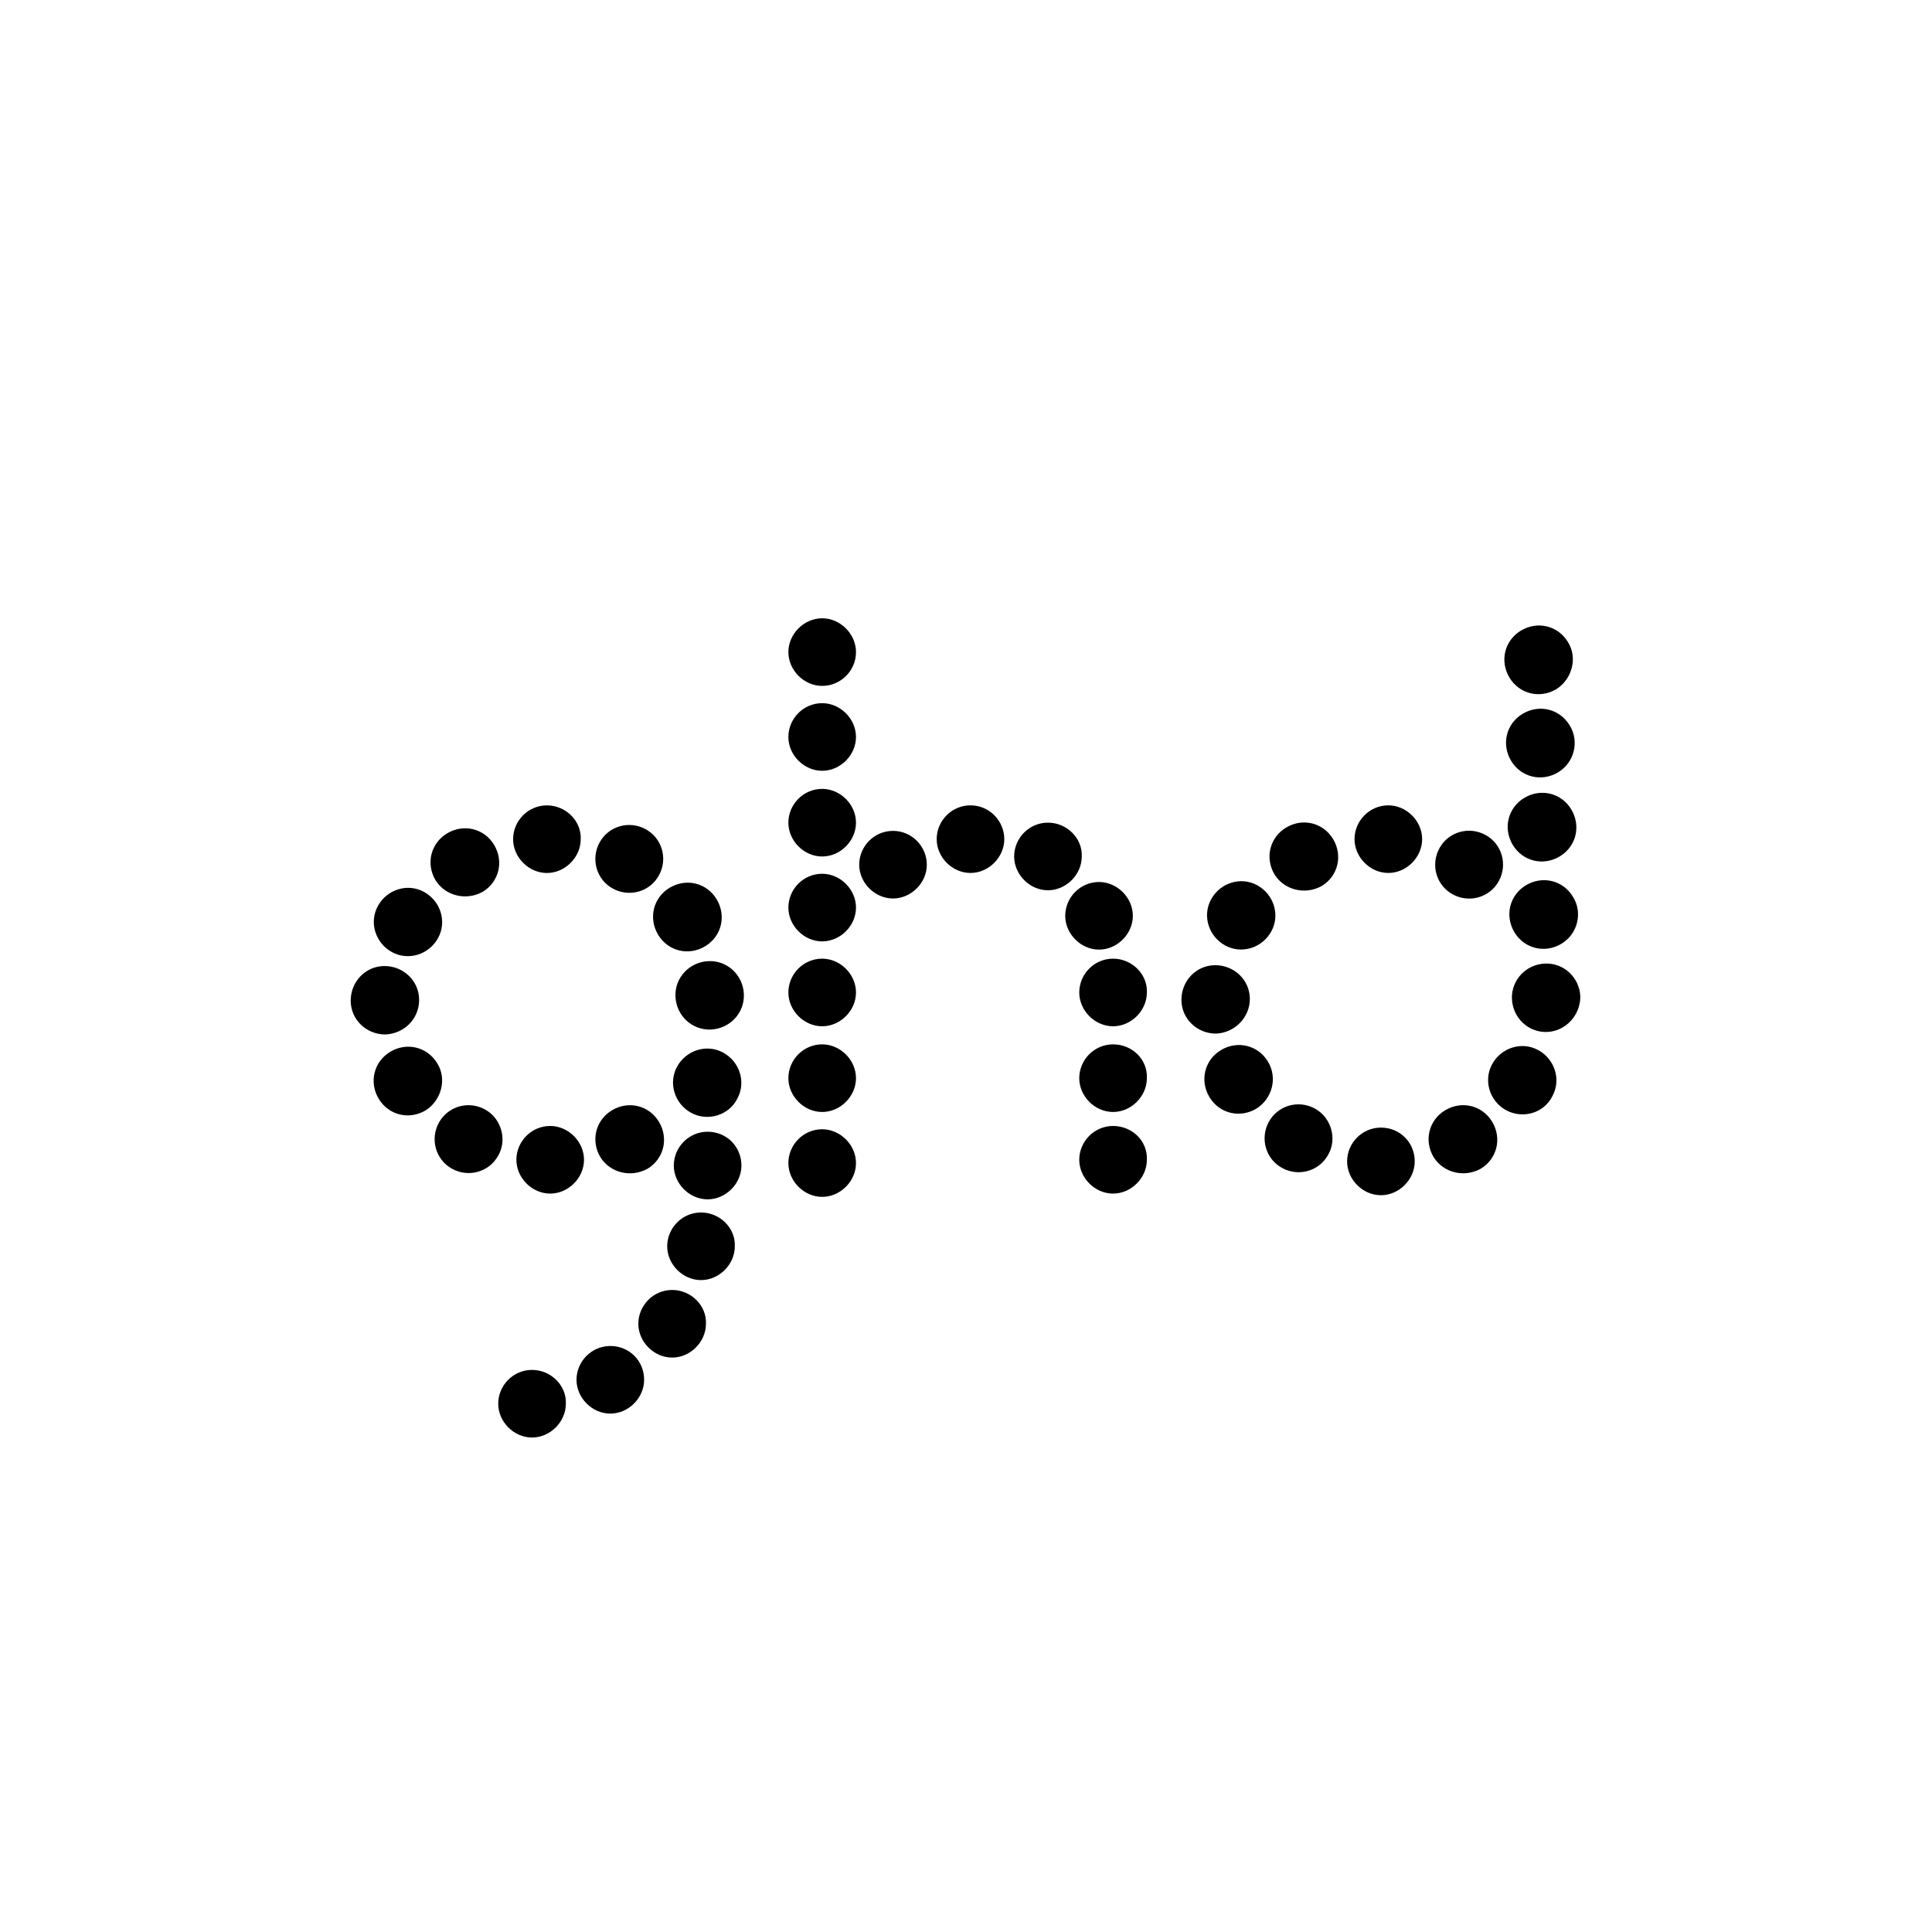
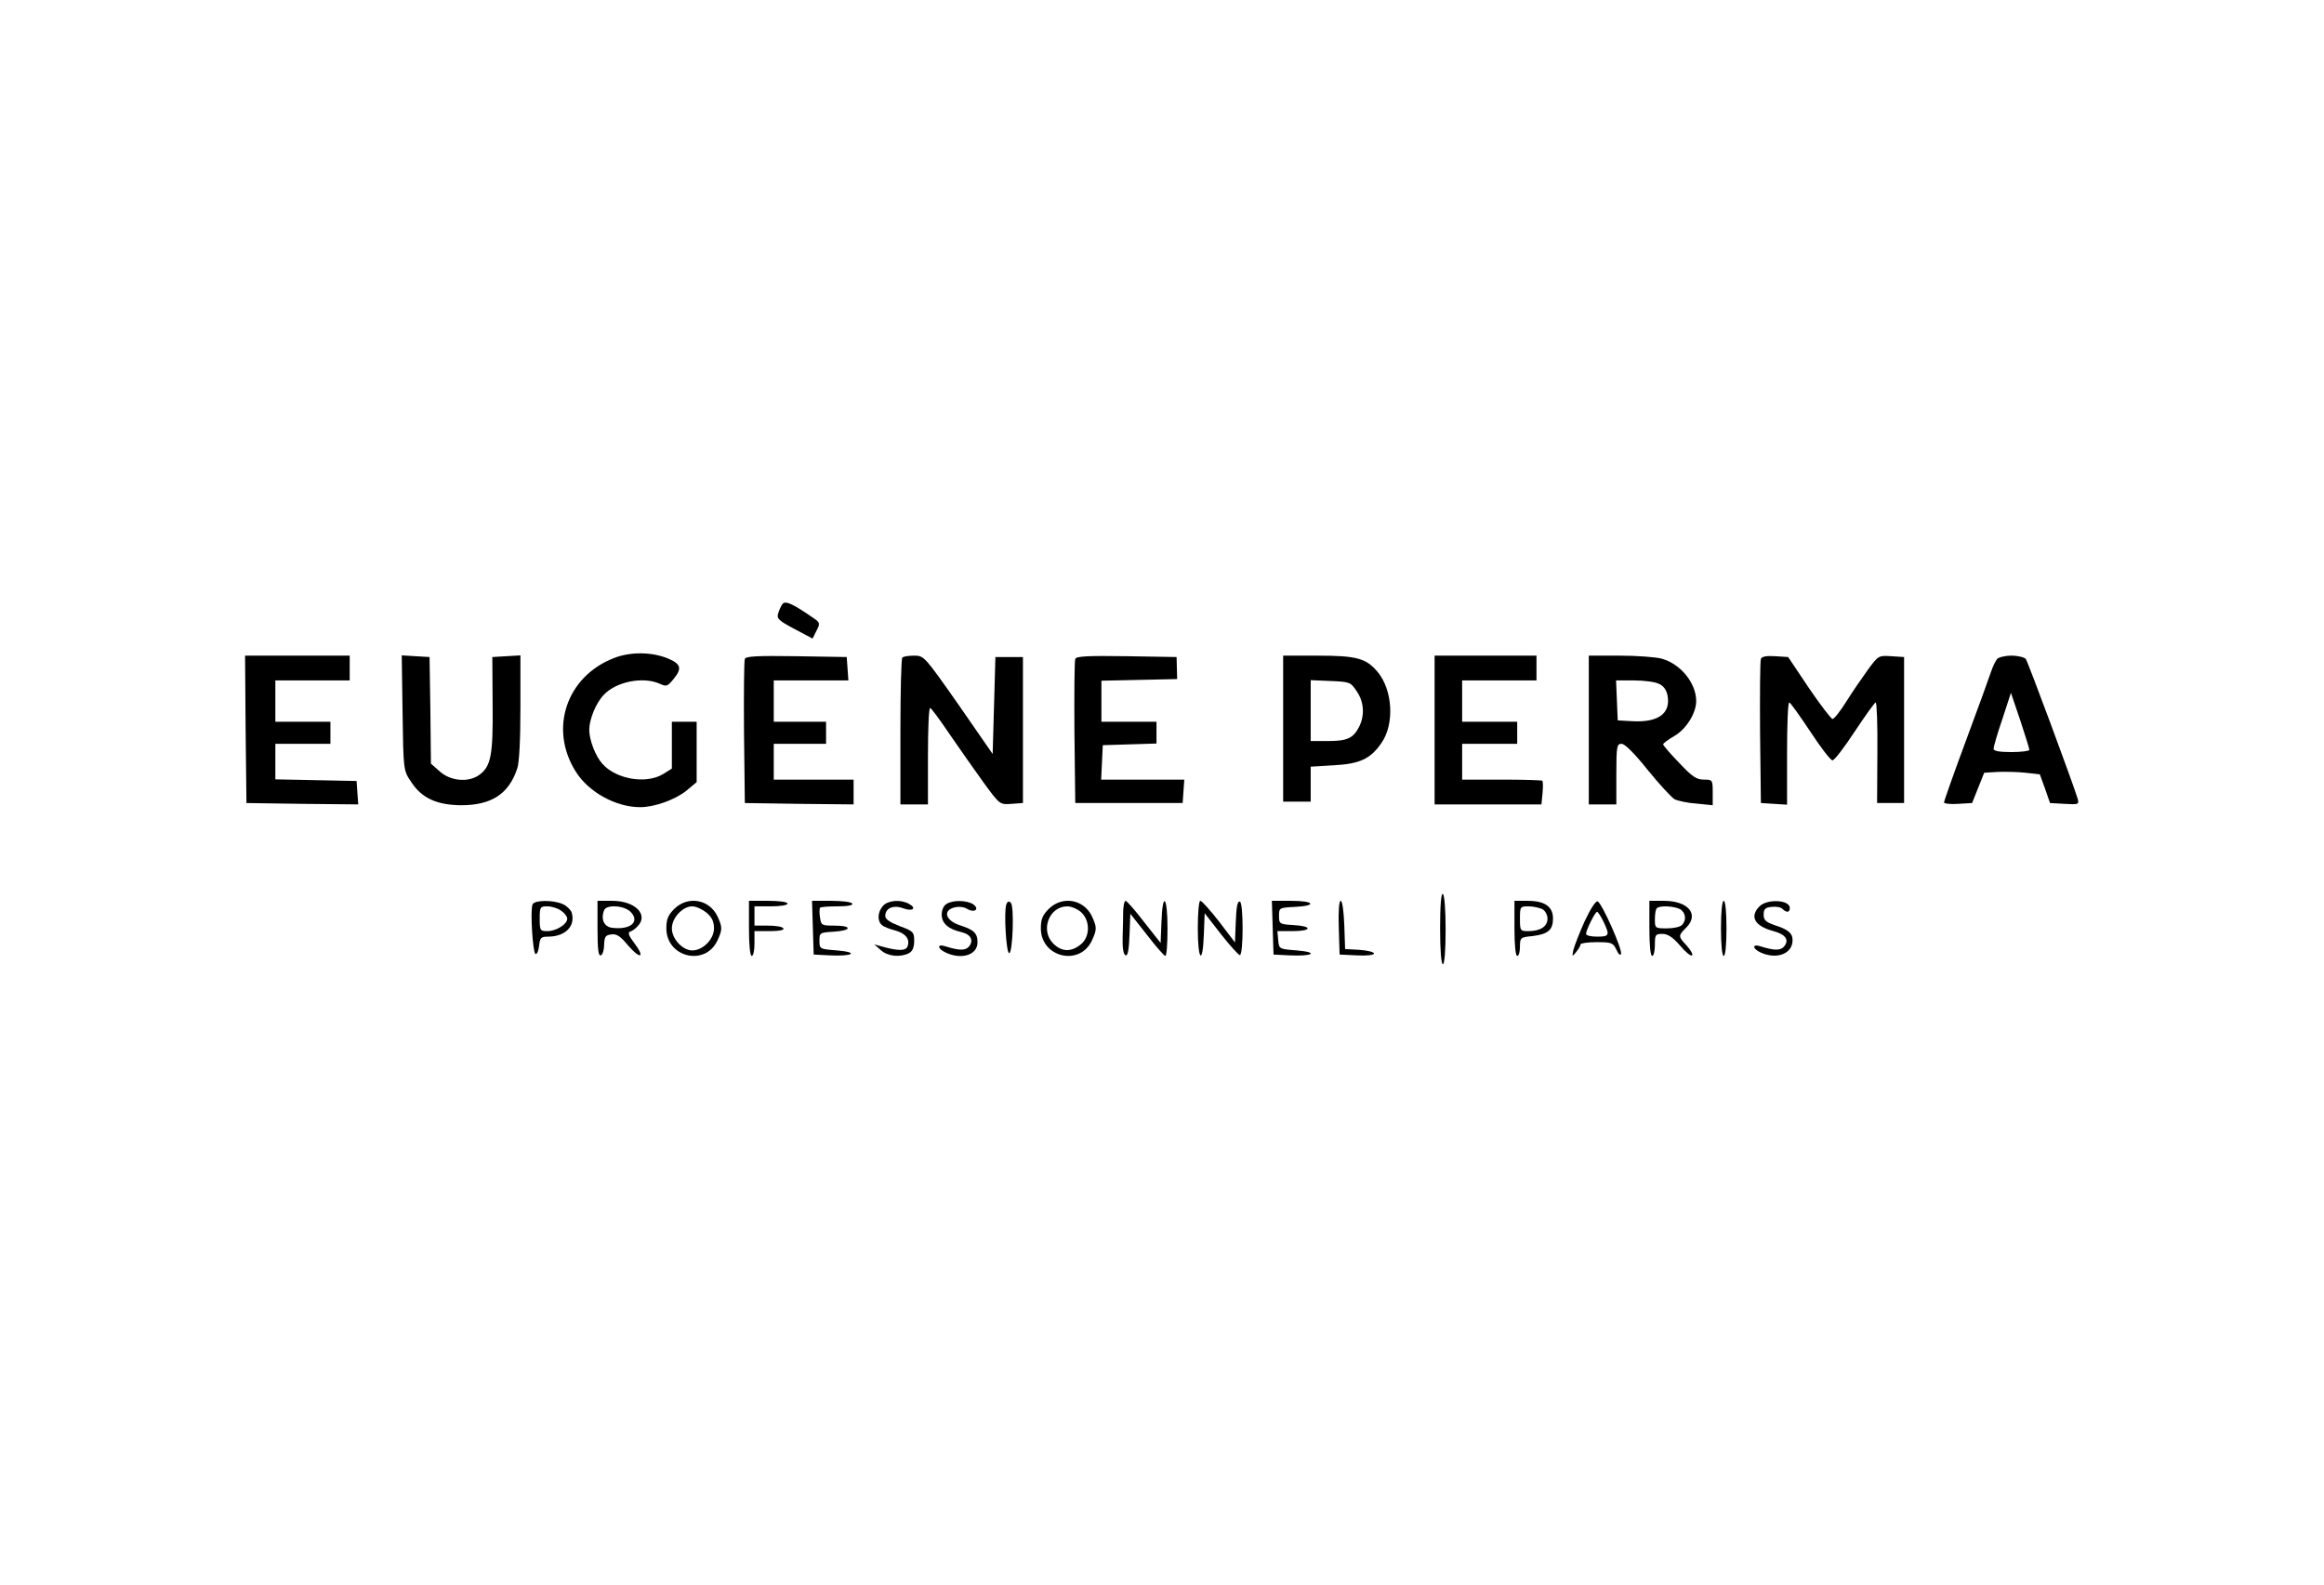
- <svg xmlns="http://www.w3.org/2000/svg" id="a" viewBox="0 0 500 500">
-   <defs>
-     <style>.c{fill:none;}.d{clip-path:url(#b);}</style>
-     <clipPath id="b">
-       <rect class="c" x="90.76" y="160" width="318.24" height="212.23" />
-     </clipPath>
-   </defs>
-   <g class="d">
-     <path d="M342.02,229.32c4.27-2.56,5.55-7.89,2.99-12.16s-7.89-5.55-12.16-2.99-5.55,7.89-2.99,12.16c2.56,4.05,7.89,5.33,12.16,2.99m41.17,73.16c4.27-2.56,5.55-7.89,2.99-12.16-2.56-4.27-7.89-5.55-12.16-2.99-4.27,2.56-5.55,7.89-2.99,12.16,2.56,4.05,7.89,5.33,12.16,2.99m-54.18-61.43c2.35-4.27,.64-9.6-3.63-11.94-4.27-2.35-9.6-.64-11.94,3.63-2.35,4.27-.64,9.6,3.63,11.94,4.27,2.35,9.6,.64,11.94-3.63m72.73,42.66c2.35-4.27,.64-9.6-3.63-11.94s-9.6-.64-11.94,3.63-.64,9.6,3.63,11.94c4.48,2.35,9.81,.64,11.94-3.63m-78.28-25.17c0-4.91-4.05-8.75-8.96-8.75s-8.75,4.05-8.75,8.96,4.05,8.75,8.96,8.75c4.91-.21,8.75-4.27,8.75-8.96m85.53-.64c-.21-4.91-4.27-8.75-9.17-8.53s-8.75,4.27-8.53,9.17,4.27,8.75,9.17,8.53c4.69-.21,8.53-4.27,8.53-9.17m-80.84,16.85c-2.56-4.27-7.89-5.55-12.16-2.99-4.27,2.56-5.55,7.89-2.99,12.16,2.56,4.27,7.89,5.55,12.16,2.99,4.05-2.56,5.55-7.89,2.99-12.16m77.64-108.57c-2.56-4.27-7.89-5.55-12.16-2.99-4.27,2.56-5.55,7.89-2.99,12.16s7.89,5.55,12.16,2.99c4.05-2.56,5.55-8.11,2.99-12.16m.43,21.54c-2.56-4.27-7.89-5.55-12.16-2.99-4.27,2.56-5.55,7.89-2.99,12.16,2.56,4.27,7.89,5.55,12.16,2.99s5.55-8.11,2.99-12.16m.43,21.76c-2.56-4.27-7.89-5.55-12.16-2.99s-5.55,7.89-2.99,12.16c2.56,4.27,7.89,5.55,12.16,2.99s5.55-7.89,2.99-12.16m.43,22.61c-2.56-4.27-7.89-5.55-12.16-2.99-4.27,2.56-5.55,7.89-2.99,12.16,2.56,4.27,7.89,5.55,12.16,2.99,4.27-2.56,5.55-8.11,2.99-12.16m-66.76,54.82c-4.27-2.35-9.6-.85-11.94,3.41s-.85,9.6,3.41,11.94c4.27,2.35,9.6,.85,11.94-3.41,2.35-4.05,.85-9.6-3.41-11.94m44.15-70.81c-4.27-2.35-9.6-.85-11.94,3.41-2.35,4.27-.85,9.6,3.41,11.94s9.6,.85,11.94-3.41c2.35-4.27,.85-9.6-3.41-11.94m-27.09,75.72c-4.91,0-8.75,4.05-8.75,8.75s4.05,8.75,8.75,8.75,8.75-4.05,8.75-8.75c0-4.91-3.84-8.75-8.75-8.75m1.92-83.4c-4.91,0-8.75,4.05-8.75,8.75s4.05,8.75,8.75,8.75,8.75-4.05,8.75-8.75-4.05-8.75-8.75-8.75m-234.41,22.4c4.27-2.56,5.55-7.89,2.99-12.16s-7.89-5.55-12.16-2.99c-4.27,2.56-5.55,7.89-2.99,12.16,2.56,4.05,7.89,5.33,12.16,2.99m42.66,71.67c4.27-2.56,5.55-7.89,2.99-12.16-2.56-4.27-7.89-5.55-12.16-2.99-4.27,2.56-5.55,7.89-2.99,12.16,2.56,4.05,7.89,5.33,12.16,2.99m-54.18-59.72c2.35-4.27,.64-9.6-3.63-11.94-4.27-2.35-9.6-.64-11.94,3.63-2.35,4.27-.64,9.6,3.63,11.94s9.6,.64,11.94-3.63m77.43,41.59c2.35-4.27,.64-9.6-3.63-11.94s-9.6-.64-11.94,3.63-.64,9.6,3.63,11.94c4.27,2.35,9.81,.64,11.94-3.63m-82.33-25.6c0-4.91-4.05-8.75-8.96-8.75s-8.75,4.05-8.75,8.96,4.05,8.75,8.96,8.75c4.91-.21,8.75-4.05,8.75-8.96m84.04-1.49c-.21-4.91-4.27-8.75-9.17-8.53s-8.75,4.27-8.53,9.17c.21,4.91,4.27,8.75,9.17,8.53s8.75-4.27,8.53-9.17m-79.35,17.92c-2.56-4.27-7.89-5.55-12.16-2.99-4.27,2.56-5.55,7.89-2.99,12.16s7.89,5.55,12.16,2.99c4.05-2.56,5.55-8.11,2.99-12.16m72.31-42.45c-2.56-4.27-7.89-5.55-12.16-2.99-4.27,2.56-5.55,7.89-2.99,12.16,2.56,4.27,7.89,5.55,12.16,2.99,4.27-2.56,5.55-7.89,2.99-12.16m-59.94,54.39c-4.27-2.35-9.6-.85-11.94,3.41-2.35,4.27-.85,9.6,3.41,11.94s9.6,.85,11.94-3.41c2.35-4.05,.85-9.6-3.41-11.94m41.59-72.52c-4.27-2.35-9.6-.85-11.94,3.41s-.85,9.6,3.41,11.94,9.6,.85,11.94-3.41c2.35-4.27,.85-9.6-3.41-11.94m120.94,76.79c-4.91,0-8.75,4.05-8.75,8.75s4.05,8.75,8.75,8.75,8.75-4.05,8.75-8.75c.21-4.91-3.84-8.75-8.75-8.75m0-21.12c-4.91,0-8.75,4.05-8.75,8.75s4.05,8.75,8.75,8.75,8.75-4.05,8.75-8.75c.21-4.91-3.84-8.75-8.75-8.75m0-22.18c-4.91,0-8.75,4.05-8.75,8.75s4.05,8.75,8.75,8.75,8.75-4.05,8.75-8.75c.21-4.69-3.84-8.75-8.75-8.75m-3.63-19.84c-4.91,0-8.75,4.05-8.75,8.75s4.05,8.75,8.75,8.75,8.75-4.05,8.75-8.75-4.05-8.75-8.75-8.75m-13.22-15.36c-4.91,0-8.75,4.05-8.75,8.75s4.05,8.75,8.75,8.75,8.75-4.05,8.75-8.75c.21-4.69-3.84-8.75-8.75-8.75m-20.05-4.48c-4.91,0-8.75,4.05-8.75,8.75s4.05,8.75,8.75,8.75,8.75-4.05,8.75-8.75-3.84-8.75-8.75-8.75m-20.05,6.61c-4.91,0-8.75,4.05-8.75,8.75s4.05,8.75,8.75,8.75,8.75-4.05,8.75-8.75-3.84-8.75-8.75-8.75m-93.42,139.5c-4.91,0-8.75,4.05-8.75,8.75s4.05,8.75,8.75,8.75,8.75-4.05,8.75-8.75c.21-4.69-3.84-8.75-8.75-8.75m20.26-6.19c-4.91,0-8.75,4.05-8.75,8.75s4.05,8.75,8.75,8.75,8.75-4.05,8.75-8.75c0-4.91-3.84-8.75-8.75-8.75m16-14.5c-4.91,0-8.75,4.05-8.75,8.75s4.05,8.75,8.75,8.75,8.75-4.05,8.75-8.75c.21-4.69-3.84-8.75-8.75-8.75m7.47-20.05c-4.91,0-8.75,4.05-8.75,8.75s4.05,8.75,8.75,8.75,8.75-4.05,8.75-8.75c.21-4.69-3.84-8.75-8.75-8.75m1.71-20.9c-4.91,0-8.75,4.05-8.75,8.75s4.05,8.75,8.75,8.75,8.75-4.05,8.75-8.75c0-4.91-3.84-8.75-8.75-8.75m29.65-.64c-4.91,0-8.75,4.05-8.75,8.75s4.05,8.75,8.75,8.75,8.75-4.05,8.75-8.75-4.05-8.75-8.75-8.75m0-21.97c-4.91,0-8.75,4.05-8.75,8.75s4.05,8.75,8.75,8.75,8.75-4.05,8.75-8.75-4.05-8.75-8.75-8.75m0-22.18c-4.91,0-8.75,4.05-8.75,8.75s4.05,8.75,8.75,8.75,8.75-4.05,8.75-8.75-4.05-8.75-8.75-8.75m0-21.97c-4.91,0-8.75,4.05-8.75,8.75s4.05,8.75,8.75,8.75,8.75-4.05,8.75-8.75-4.05-8.75-8.75-8.75m-70.39,65.27c-4.91,0-8.75,4.05-8.75,8.75s4.05,8.75,8.75,8.75,8.75-4.05,8.75-8.75-4.05-8.75-8.75-8.75m-.85-82.97c-4.91,0-8.75,4.05-8.75,8.75s4.05,8.75,8.75,8.75,8.75-4.05,8.75-8.75c.21-4.69-3.84-8.75-8.75-8.75m71.24-4.27c-4.91,0-8.75,4.05-8.75,8.75s4.05,8.75,8.75,8.75,8.75-4.05,8.75-8.75-4.05-8.75-8.75-8.75m0-22.18c-4.91,0-8.75,4.05-8.75,8.75s4.05,8.75,8.75,8.75,8.75-4.05,8.75-8.75-4.05-8.75-8.75-8.75m8.75-13.22c0,4.91-4.05,8.75-8.75,8.75s-8.75-4.05-8.75-8.75,4.05-8.75,8.75-8.75c4.69,0,8.75,4.05,8.75,8.75" />
+ <svg xmlns="http://www.w3.org/2000/svg" width="1320px" height="900px" viewBox="0 0 1320 900" version="1.1">
+   <g id="surface1">
+     <path style=" stroke:none;fill-rule:nonzero;fill:rgb(0%,0%,0%);fill-opacity:1;" d="M 444.484 342.977 C 443.703 344.07 442.449 346.574 441.98 348.453 C 441.043 351.27 442.293 352.52 451.207 357.215 L 461.531 362.691 L 463.719 358.309 C 465.91 354.086 465.91 353.617 461.688 350.801 C 450.113 342.82 446.203 341.098 444.484 342.977 Z M 444.484 342.977 " />
+     <path style=" stroke:none;fill-rule:nonzero;fill:rgb(0%,0%,0%);fill-opacity:1;" d="M 348.613 373.801 C 321.711 384.285 311.703 414.012 327.027 438.266 C 334.379 450 349.863 458.449 363.625 458.449 C 371.758 458.449 383.488 454.227 389.902 449.062 L 395.688 444.211 L 395.688 409.945 L 381.613 409.945 L 381.613 436.543 L 376.605 439.672 C 367.066 445.461 350.02 442.645 342.199 433.883 C 338.289 429.66 334.691 420.27 334.691 414.637 C 334.691 408.535 338.445 399.305 342.98 394.609 C 350.02 387.102 365.348 384.129 374.73 388.352 C 378.484 390.074 379.109 389.918 382.551 385.691 C 387.711 379.434 386.773 376.93 378.484 373.645 C 369.414 370.203 357.684 370.203 348.613 373.801 Z M 348.613 373.801 " />
+     <path style=" stroke:none;fill-rule:nonzero;fill:rgb(0%,0%,0%);fill-opacity:1;" d="M 139.508 414.168 L 139.977 456.102 L 171.727 456.57 L 203.473 456.883 L 203.004 450.312 L 202.535 443.586 L 179.547 443.117 L 156.398 442.645 L 156.398 422.461 L 187.676 422.461 L 187.676 409.945 L 156.398 409.945 L 156.398 386.473 L 198.625 386.473 L 198.625 372.391 L 139.195 372.391 Z M 139.508 414.168 " />
+     <path style=" stroke:none;fill-rule:nonzero;fill:rgb(0%,0%,0%);fill-opacity:1;" d="M 228.652 404.938 C 229.125 437.484 229.125 437.641 233.504 444.055 C 239.445 453.285 248.047 457.199 261.809 457.355 C 279.016 457.355 288.867 451.094 293.715 436.699 C 294.969 433.414 295.594 419.957 295.594 401.809 L 295.594 372.234 L 287.617 372.707 L 279.641 373.176 L 279.797 400.086 C 280.109 429.191 278.859 435.449 271.977 440.301 C 265.875 444.523 255.867 443.586 249.926 438.266 L 244.762 433.727 L 244.449 403.371 L 243.98 373.176 L 236.004 372.707 L 228.184 372.234 Z M 228.652 404.938 " />
+     <path style=" stroke:none;fill-rule:nonzero;fill:rgb(0%,0%,0%);fill-opacity:1;" d="M 423.059 374.27 C 422.586 375.523 422.43 394.297 422.586 416.203 L 423.059 456.102 L 454.023 456.57 L 484.836 456.883 L 484.836 442.801 L 439.48 442.801 L 439.48 422.461 L 469.195 422.461 L 469.195 409.945 L 439.48 409.945 L 439.48 386.473 L 481.863 386.473 L 481.395 379.746 L 480.926 373.176 L 452.305 372.707 C 430.094 372.391 423.527 372.707 423.059 374.27 Z M 423.059 374.27 " />
+     <path style=" stroke:none;fill-rule:nonzero;fill:rgb(0%,0%,0%);fill-opacity:1;" d="M 512.516 373.488 C 511.891 373.957 511.422 393.047 511.422 415.734 L 511.422 456.883 L 527.062 456.883 L 527.062 429.504 C 527.062 414.48 527.531 402.121 528.312 402.121 C 528.938 402.121 533.941 409.004 539.574 417.297 C 545.203 425.434 553.805 437.797 558.809 444.68 C 567.883 457.043 567.883 457.043 574.449 456.57 L 581.02 456.102 L 581.02 373.176 L 565.379 373.176 L 564.598 400.711 L 563.816 428.25 L 544.422 400.242 C 525.184 372.863 524.871 372.391 519.242 372.391 C 516.113 372.391 512.984 372.863 512.516 373.488 Z M 512.516 373.488 " />
+     <path style=" stroke:none;fill-rule:nonzero;fill:rgb(0%,0%,0%);fill-opacity:1;" d="M 610.734 374.27 C 610.266 375.523 610.109 394.297 610.266 416.203 L 610.734 456.102 L 671.73 456.102 L 672.199 449.375 L 672.668 442.801 L 625.438 442.801 L 625.906 432.945 L 626.375 423.242 L 641.703 422.773 L 656.871 422.305 L 656.871 409.945 L 625.594 409.945 L 625.594 386.629 L 647.176 386.16 L 668.602 385.691 L 668.289 373.176 L 639.824 372.707 C 617.773 372.391 611.203 372.707 610.734 374.27 Z M 610.734 374.27 " />
+     <path style=" stroke:none;fill-rule:nonzero;fill:rgb(0%,0%,0%);fill-opacity:1;" d="M 728.816 413.855 L 728.816 455.32 L 744.453 455.32 L 744.453 435.449 L 757.438 434.668 C 772.293 433.883 778.395 431.066 784.648 421.992 C 792.156 411.195 791.062 391.949 782.461 381.625 C 775.891 373.801 770.418 372.391 748.363 372.391 L 728.816 372.391 Z M 770.574 392.578 C 774.797 398.68 775.266 406.504 771.824 413.074 C 768.539 419.332 765.098 420.898 753.996 420.898 L 744.453 420.898 L 744.453 386.316 L 755.715 386.789 C 766.664 387.258 767.133 387.414 770.574 392.578 Z M 770.574 392.578 " />
+     <path style=" stroke:none;fill-rule:nonzero;fill:rgb(0%,0%,0%);fill-opacity:1;" d="M 814.836 414.637 L 814.836 456.883 L 875.516 456.883 L 876.141 450.469 C 876.453 447.027 876.453 443.898 875.984 443.43 C 875.672 443.117 865.195 442.801 852.84 442.801 L 830.473 442.801 L 830.473 422.461 L 861.754 422.461 L 861.754 409.945 L 830.473 409.945 L 830.473 386.473 L 872.703 386.473 L 872.703 372.391 L 814.836 372.391 Z M 814.836 414.637 " />
+     <path style=" stroke:none;fill-rule:nonzero;fill:rgb(0%,0%,0%);fill-opacity:1;" d="M 902.418 414.637 L 902.418 456.883 L 918.059 456.883 L 918.059 439.672 C 918.059 423.871 918.371 422.461 921.027 422.461 C 922.906 422.461 928.379 427.938 935.887 437.324 C 942.453 445.461 949.336 452.816 951.059 453.91 C 952.934 454.852 958.562 456.102 963.57 456.414 L 972.797 457.355 L 972.797 450 C 972.797 442.957 972.641 442.801 967.793 442.801 C 963.57 442.801 961.066 441.082 953.715 433.258 C 948.711 428.094 944.645 423.402 944.645 422.773 C 944.645 422.148 947.461 420.113 950.902 418.082 C 957.625 414.324 963.414 405.094 963.414 398.211 C 963.414 387.883 954.496 377.086 943.863 374.113 C 940.422 373.176 929.629 372.391 920.09 372.391 L 902.418 372.391 Z M 942.141 388.352 C 944.801 389.445 946.52 391.793 947.148 395.078 C 949.023 405.25 941.828 410.414 927.285 409.633 L 918.84 409.16 L 918.371 397.738 L 917.902 386.473 L 928.066 386.473 C 933.695 386.473 939.953 387.258 942.141 388.352 Z M 942.141 388.352 " />
+     <path style=" stroke:none;fill-rule:nonzero;fill:rgb(0%,0%,0%);fill-opacity:1;" d="M 1000.164 374.27 C 999.695 375.363 999.539 394.297 999.695 416.203 L 1000.164 456.102 L 1007.672 456.57 L 1015.023 457.043 L 1015.023 428.094 C 1015.023 411.977 1015.492 398.992 1016.273 398.992 C 1016.902 398.992 1022.219 406.504 1028.16 415.422 C 1034.105 424.496 1039.734 431.852 1040.828 431.852 C 1041.926 431.852 1047.555 424.496 1053.496 415.422 C 1059.441 406.504 1064.758 398.992 1065.383 398.992 C 1066.008 398.992 1066.48 411.82 1066.324 427.469 L 1066.164 456.102 L 1081.492 456.102 L 1081.492 373.176 L 1074.141 372.707 C 1066.949 372.234 1066.793 372.391 1060.848 380.527 C 1057.562 385.066 1051.934 393.203 1048.648 398.523 C 1045.207 404 1041.77 408.379 1040.828 408.379 C 1040.047 408.223 1033.949 400.398 1027.379 390.699 L 1015.648 373.176 L 1008.297 372.707 C 1003.293 372.391 1000.637 372.863 1000.164 374.27 Z M 1000.164 374.27 " />
+     <path style=" stroke:none;fill-rule:nonzero;fill:rgb(0%,0%,0%);fill-opacity:1;" d="M 1134.355 374.27 C 1133.418 375.363 1132.008 378.34 1131.07 380.996 C 1130.289 383.5 1123.875 401.184 1116.84 420.113 C 1109.801 439.047 1104.172 455.008 1104.172 455.789 C 1104.172 456.414 1107.77 456.883 1112.148 456.57 L 1120.125 456.102 L 1123.562 447.496 L 1127.004 438.891 L 1134.824 438.422 C 1139.047 438.266 1146.086 438.422 1150.465 438.891 L 1158.598 439.828 L 1161.57 447.965 L 1164.383 456.102 L 1172.672 456.57 C 1180.805 457.043 1180.961 456.883 1180.023 453.441 C 1176.895 443.43 1151.871 375.992 1150.621 374.27 C 1149.84 373.332 1146.086 372.391 1142.488 372.391 C 1138.891 372.391 1135.137 373.332 1134.355 374.27 Z M 1152.652 425.902 C 1152.652 426.531 1148.117 427.156 1142.488 427.156 C 1135.449 427.156 1132.324 426.531 1132.324 425.277 C 1132.324 424.184 1134.512 416.516 1137.328 408.379 L 1142.176 393.516 L 1147.492 409.16 C 1150.309 417.609 1152.652 425.277 1152.652 425.902 Z M 1152.652 425.902 " />
+     <path style=" stroke:none;fill-rule:nonzero;fill:rgb(0%,0%,0%);fill-opacity:1;" d="M 817.961 527.137 C 817.961 539.812 818.586 547.637 819.527 547.637 C 820.465 547.637 821.09 540.125 821.09 528.234 C 821.09 516.812 820.465 508.363 819.527 507.738 C 818.586 507.109 817.961 513.996 817.961 527.137 Z M 817.961 527.137 " />
+     <path style=" stroke:none;fill-rule:nonzero;fill:rgb(0%,0%,0%);fill-opacity:1;" d="M 302.473 513.684 C 301.066 517.438 302.629 541.375 304.195 541.848 C 305.133 542.004 305.914 539.812 306.227 536.996 C 306.695 532.613 307.324 531.988 311.23 531.988 C 321.242 531.988 327.027 525.887 324.684 518.219 C 324.059 516.656 321.867 514.465 319.676 513.527 C 314.203 511.023 303.57 511.18 302.473 513.684 Z M 318.738 517.281 C 320.617 518.531 322.18 520.566 322.18 521.82 C 322.18 524.949 315.926 528.859 310.918 528.859 C 306.852 528.859 306.539 528.547 306.539 521.82 C 306.539 515.09 306.852 514.777 310.918 514.777 C 313.266 514.777 316.863 515.871 318.738 517.281 Z M 318.738 517.281 " />
+     <path style=" stroke:none;fill-rule:nonzero;fill:rgb(0%,0%,0%);fill-opacity:1;" d="M 339.383 527.453 C 339.383 539.031 339.852 543.098 341.262 542.629 C 342.355 542.16 343.137 539.5 343.137 536.527 C 343.293 532.145 343.918 531.051 347.203 530.738 C 350.176 530.27 352.363 531.676 356.742 536.996 C 363.781 545.133 366.598 544.035 360.34 535.742 C 357.215 531.676 356.43 529.641 357.84 529.172 C 358.934 528.859 360.809 527.609 362.062 526.199 C 368.629 519.629 360.809 511.648 347.828 511.648 L 339.383 511.648 Z M 358.152 517.906 C 363.625 523.383 358.309 528.234 347.828 526.98 C 343.137 526.512 341.105 522.133 343.137 516.969 C 344.387 513.684 354.398 514.152 358.152 517.906 Z M 358.152 517.906 " />
+     <path style=" stroke:none;fill-rule:nonzero;fill:rgb(0%,0%,0%);fill-opacity:1;" d="M 383.02 516.188 C 379.422 519.785 378.484 522.133 378.484 527.293 C 378.484 543.723 400.379 549.043 407.418 534.336 C 410.387 527.922 410.387 526.668 407.418 520.254 C 402.727 510.711 390.684 508.676 383.02 516.188 Z M 401.316 518.375 C 404.445 521.035 405.539 523.539 405.539 527.293 C 405.539 533.398 399.285 539.812 393.184 539.812 C 387.711 539.812 381.613 533.242 381.613 527.293 C 381.613 521.348 387.711 514.777 393.184 514.777 C 395.375 514.777 398.973 516.5 401.316 518.375 Z M 401.316 518.375 " />
+     <path style=" stroke:none;fill-rule:nonzero;fill:rgb(0%,0%,0%);fill-opacity:1;" d="M 425.402 527.293 C 425.402 536.684 426.027 542.941 426.969 542.941 C 427.906 542.941 428.531 539.812 428.531 535.902 L 428.531 528.859 L 437.289 528.859 C 442.605 528.859 445.578 528.234 444.953 527.293 C 444.484 526.355 440.574 525.73 436.195 525.73 L 428.531 525.73 L 428.531 514.777 L 437.914 514.777 C 443.074 514.777 447.297 514.152 447.297 513.211 C 447.297 512.273 442.605 511.648 436.352 511.648 L 425.402 511.648 Z M 425.402 527.293 " />
+     <path style=" stroke:none;fill-rule:nonzero;fill:rgb(0%,0%,0%);fill-opacity:1;" d="M 461.688 526.824 L 462.156 542.16 L 471.383 542.629 C 484.52 543.254 488.117 540.906 475.449 539.812 C 465.598 539.031 465.441 539.031 465.441 534.336 C 465.441 529.797 465.598 529.641 473.574 529.172 C 483.895 528.547 484.207 525.73 474.043 525.73 C 466.691 525.73 466.379 525.574 465.754 521.035 C 465.285 518.375 465.441 516.027 465.754 515.559 C 466.223 515.09 470.758 514.777 475.762 514.777 C 481.551 514.777 484.676 514.152 484.051 513.211 C 483.582 512.273 478.109 511.648 472.164 511.648 L 461.219 511.648 Z M 461.688 526.824 " />
+     <path style=" stroke:none;fill-rule:nonzero;fill:rgb(0%,0%,0%);fill-opacity:1;" d="M 501.57 514.465 C 498.441 517.906 498.129 523.07 500.941 525.418 C 501.883 526.355 505.164 527.609 508.137 528.391 C 514.238 529.953 517.051 533.398 515.488 537.465 C 514.551 540.125 510.328 540.281 500.473 537.465 L 496.562 536.371 L 500.316 539.656 C 504.227 543.254 511.422 543.879 516.27 541.375 C 518.305 540.281 519.242 538.09 519.242 534.336 C 519.242 529.484 518.773 528.859 511.109 526.043 C 505.48 523.852 502.82 522.133 502.82 520.254 C 502.82 515.715 507.512 513.84 512.984 515.871 C 518.305 517.906 520.961 515.871 516.27 513.371 C 511.578 510.711 504.383 511.336 501.57 514.465 Z M 501.57 514.465 " />
+     <path style=" stroke:none;fill-rule:nonzero;fill:rgb(0%,0%,0%);fill-opacity:1;" d="M 537.695 513.371 C 535.977 514.309 534.883 516.812 534.883 519.473 C 534.883 524.477 538.637 527.766 546.297 529.484 C 551.461 530.738 553.18 534.18 550.363 537.621 C 548.332 539.969 544.891 539.969 536.914 537.465 C 532.066 535.902 532.379 538.875 537.227 541.062 C 546.297 545.289 555.215 542.316 555.215 535.273 C 555.215 529.953 553.18 528.078 544.891 525.418 C 537.07 522.758 535.352 517.125 542.074 515.402 C 544.578 514.777 547.551 515.09 549.27 516.188 C 553.336 518.688 556.621 516.5 552.867 513.684 C 549.426 511.336 541.449 511.023 537.695 513.371 Z M 537.695 513.371 " />
+     <path style=" stroke:none;fill-rule:nonzero;fill:rgb(0%,0%,0%);fill-opacity:1;" d="M 571.637 513.527 C 570.07 517.281 571.48 541.375 573.199 541.375 C 575.23 541.375 576.172 514.777 574.137 512.742 C 573.043 511.648 572.262 511.961 571.637 513.527 Z M 571.637 513.527 " />
+     <path style=" stroke:none;fill-rule:nonzero;fill:rgb(0%,0%,0%);fill-opacity:1;" d="M 595.719 516.188 C 592.125 519.785 591.184 522.133 591.184 527.293 C 591.184 543.723 613.082 549.043 620.117 534.336 C 623.09 527.922 623.09 526.668 620.117 520.254 C 615.426 510.711 603.383 508.676 595.719 516.188 Z M 614.176 518.219 C 619.336 523.07 619.18 532.301 613.707 536.527 C 608.23 540.906 602.914 540.594 598.223 535.902 C 590.715 528.391 595.875 514.777 606.199 514.777 C 608.547 514.777 612.141 516.344 614.176 518.219 Z M 614.176 518.219 " />
+     <path style=" stroke:none;fill-rule:nonzero;fill:rgb(0%,0%,0%);fill-opacity:1;" d="M 637.949 517.438 C 637.949 520.723 637.793 527.609 637.637 532.613 C 637.48 538.559 638.105 542.16 639.355 542.629 C 640.605 542.941 641.23 539.344 641.547 531.051 L 642.016 519.004 L 651.398 530.895 C 656.559 537.621 661.25 542.941 661.875 542.941 C 662.66 542.941 663.129 535.902 663.129 527.293 C 663.129 508.832 660.312 506.016 659.688 523.695 L 659.219 535.586 L 649.836 523.695 C 644.672 516.969 639.98 511.648 639.355 511.648 C 638.574 511.648 638.105 514.309 637.949 517.438 Z M 637.949 517.438 " />
+     <path style=" stroke:none;fill-rule:nonzero;fill:rgb(0%,0%,0%);fill-opacity:1;" d="M 680.332 527.293 C 680.332 545.758 683.148 548.574 683.773 530.738 L 684.242 518.688 L 693.625 530.738 C 698.785 537.309 703.637 542.629 704.262 542.473 C 706.293 541.848 706.293 512.742 704.262 512.117 C 702.852 511.648 702.227 515.09 701.914 523.383 L 701.445 535.273 L 692.375 523.383 C 687.371 516.969 682.676 511.648 681.738 511.648 C 680.957 511.648 680.332 518.531 680.332 527.293 Z M 680.332 527.293 " />
+     <path style=" stroke:none;fill-rule:nonzero;fill:rgb(0%,0%,0%);fill-opacity:1;" d="M 722.871 526.824 L 723.34 542.16 L 732.57 542.629 C 745.707 543.254 749.305 540.906 736.637 539.812 C 726.469 539.031 726.469 539.031 726 533.867 L 725.531 528.859 L 734.133 528.859 C 745.238 528.859 745.707 526.043 734.758 525.418 C 726.781 524.949 726.469 524.793 726.469 520.254 C 726.469 515.559 726.625 515.559 735.539 515.09 C 748.207 514.465 746.645 511.648 733.508 511.648 L 722.402 511.648 Z M 722.871 526.824 " />
+     <path style=" stroke:none;fill-rule:nonzero;fill:rgb(0%,0%,0%);fill-opacity:1;" d="M 760.406 526.824 L 760.875 542.16 L 770.73 542.629 C 776.359 542.941 780.426 542.473 780.426 541.535 C 780.426 540.75 776.672 539.812 772.293 539.5 L 764.004 539.031 L 763.535 525.262 C 763.223 517.594 762.441 511.648 761.504 511.648 C 760.562 511.648 760.094 517.438 760.406 526.824 Z M 760.406 526.824 " />
+     <path style=" stroke:none;fill-rule:nonzero;fill:rgb(0%,0%,0%);fill-opacity:1;" d="M 860.191 527.293 C 860.191 536.684 860.816 542.941 861.754 542.941 C 862.691 542.941 863.316 540.594 863.316 537.621 C 863.316 532.613 863.629 532.301 870.355 531.676 C 879.27 530.582 882.086 528.234 882.086 521.66 C 882.086 514.934 877.395 511.648 867.695 511.648 L 860.191 511.648 Z M 875.984 516.344 C 877.707 517.281 878.957 519.629 878.957 521.82 C 878.957 526.199 874.891 528.859 868.164 528.859 C 863.473 528.859 863.316 528.703 863.316 521.82 C 863.316 514.934 863.473 514.777 868.164 514.777 C 870.824 514.777 874.266 515.559 875.984 516.344 Z M 875.984 516.344 " />
+     <path style=" stroke:none;fill-rule:nonzero;fill:rgb(0%,0%,0%);fill-opacity:1;" d="M 900.07 523.227 C 897.098 529.797 894.285 537.152 893.66 539.5 C 892.875 543.566 892.875 543.566 895.223 540.75 C 896.629 539.031 897.727 537.152 897.727 536.371 C 897.727 535.742 901.793 535.117 906.797 535.117 C 915.242 535.117 916.18 535.43 918.059 539.344 C 919.152 541.848 920.402 542.941 920.715 541.848 C 921.652 539.344 909.77 512.742 907.422 511.961 C 906.328 511.648 903.355 516.188 900.07 523.227 Z M 910.707 523.383 C 914.461 531.207 914.148 531.988 907.109 531.988 C 903.668 531.988 900.852 531.363 900.852 530.426 C 900.852 528.234 906.016 517.906 907.109 517.906 C 907.578 517.906 909.297 520.41 910.707 523.383 Z M 910.707 523.383 " />
+     <path style=" stroke:none;fill-rule:nonzero;fill:rgb(0%,0%,0%);fill-opacity:1;" d="M 936.824 527.293 C 936.824 536.684 937.449 542.941 938.387 542.941 C 939.328 542.941 939.953 540.125 939.953 536.684 C 939.953 530.895 940.266 530.426 944.176 530.426 C 947.305 530.426 950.117 532.301 954.184 536.996 C 957.312 540.75 960.441 543.254 961.066 542.629 C 961.691 542.004 960.285 539.656 958.094 537.152 C 953.09 531.832 953.09 531.52 957.781 526.824 C 965.289 519.316 958.875 511.648 945.113 511.648 L 936.824 511.648 Z M 954.184 516.344 C 957.469 518.219 958.094 522.602 955.281 525.418 C 954.184 526.512 950.43 527.293 946.676 527.293 C 940.109 527.293 939.953 527.137 939.953 522.133 C 939.953 519.16 940.422 516.344 941.047 515.871 C 942.613 514.152 950.742 514.621 954.184 516.344 Z M 954.184 516.344 " />
+     <path style=" stroke:none;fill-rule:nonzero;fill:rgb(0%,0%,0%);fill-opacity:1;" d="M 977.488 527.293 C 977.488 536.684 978.113 542.941 979.051 542.941 C 979.992 542.941 980.617 536.684 980.617 527.293 C 980.617 517.906 979.992 511.648 979.051 511.648 C 978.113 511.648 977.488 517.906 977.488 527.293 Z M 977.488 527.293 " />
+     <path style=" stroke:none;fill-rule:nonzero;fill:rgb(0%,0%,0%);fill-opacity:1;" d="M 999.383 514.777 C 993.598 520.566 996.57 526.043 1007.359 528.859 C 1014.242 530.738 1016.43 533.867 1013.305 537.621 C 1011.27 539.969 1007.828 539.969 999.852 537.465 C 995.004 535.902 995.316 538.875 1000.164 541.062 C 1009.238 545.133 1018.152 541.691 1018.152 534.023 C 1018.152 529.953 1015.648 527.922 1007.828 525.418 C 1002.98 523.695 1001.73 522.602 1001.73 519.473 C 1001.73 516.344 1002.668 515.402 1006.266 515.09 C 1008.77 514.777 1011.426 515.246 1012.363 516.188 C 1014.711 518.531 1016.586 518.375 1016.586 515.715 C 1016.586 511.023 1003.762 510.395 999.383 514.777 Z M 999.383 514.777 " />
  </g>
</svg>
